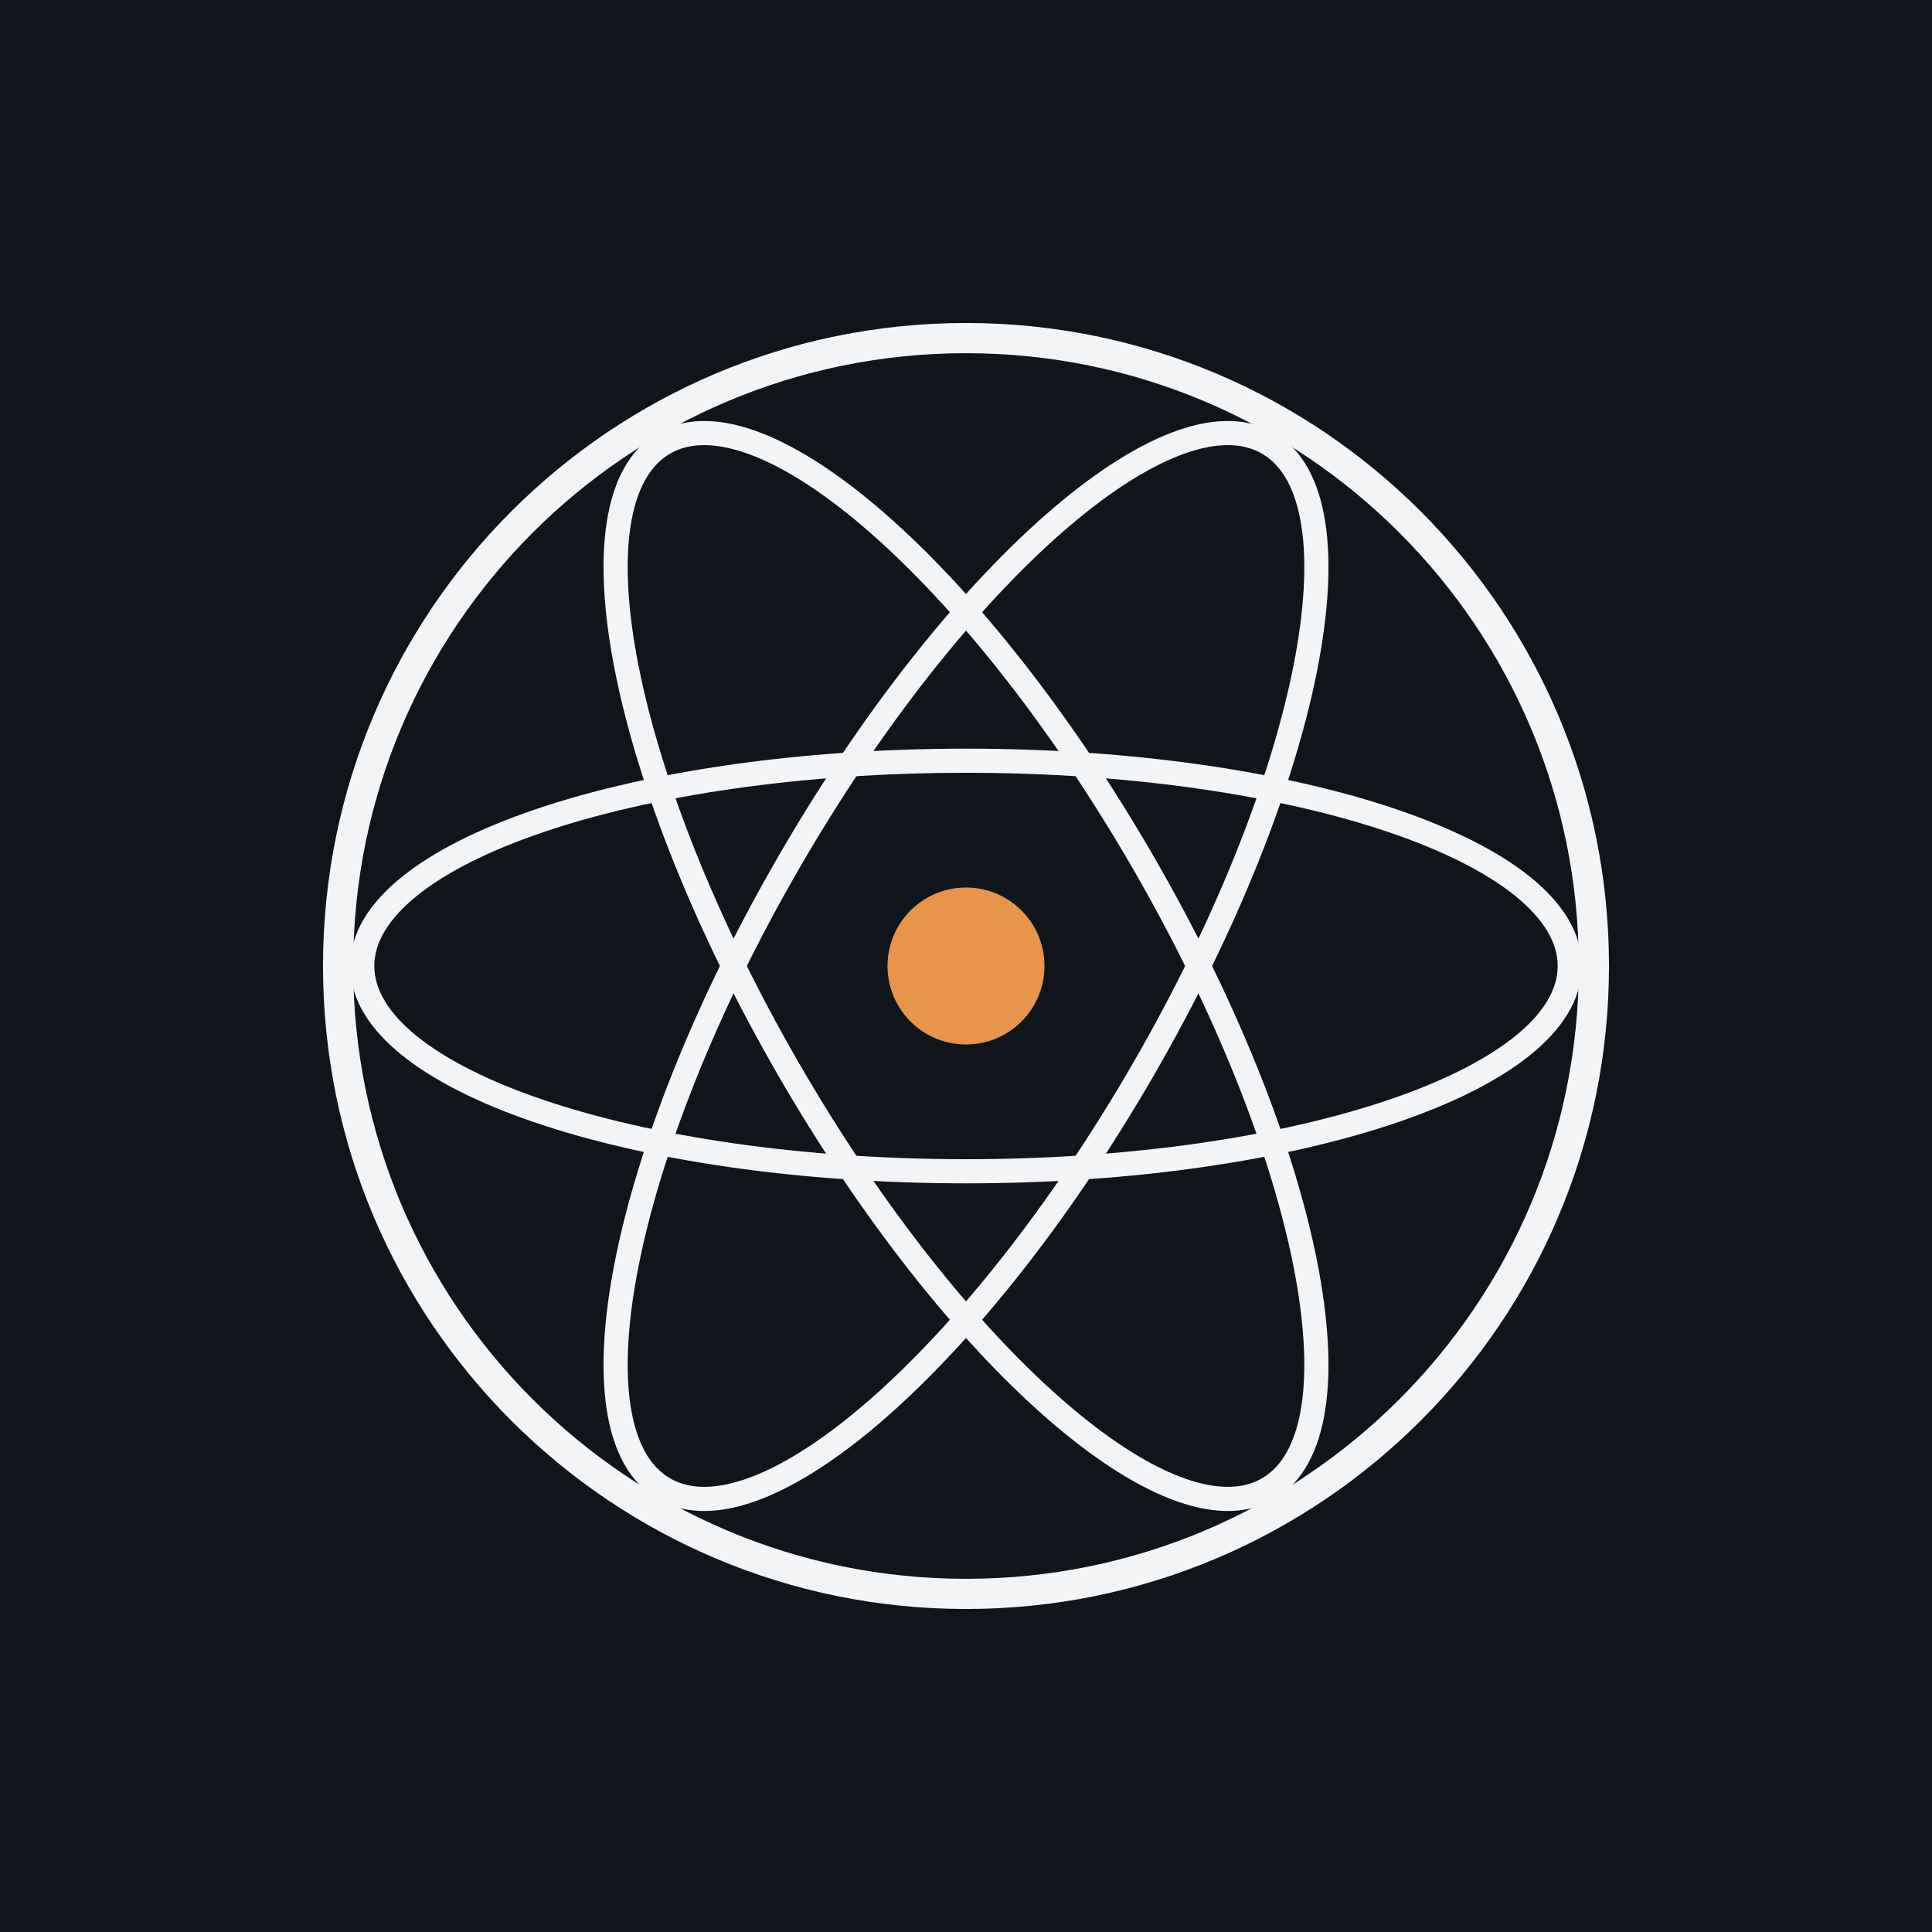
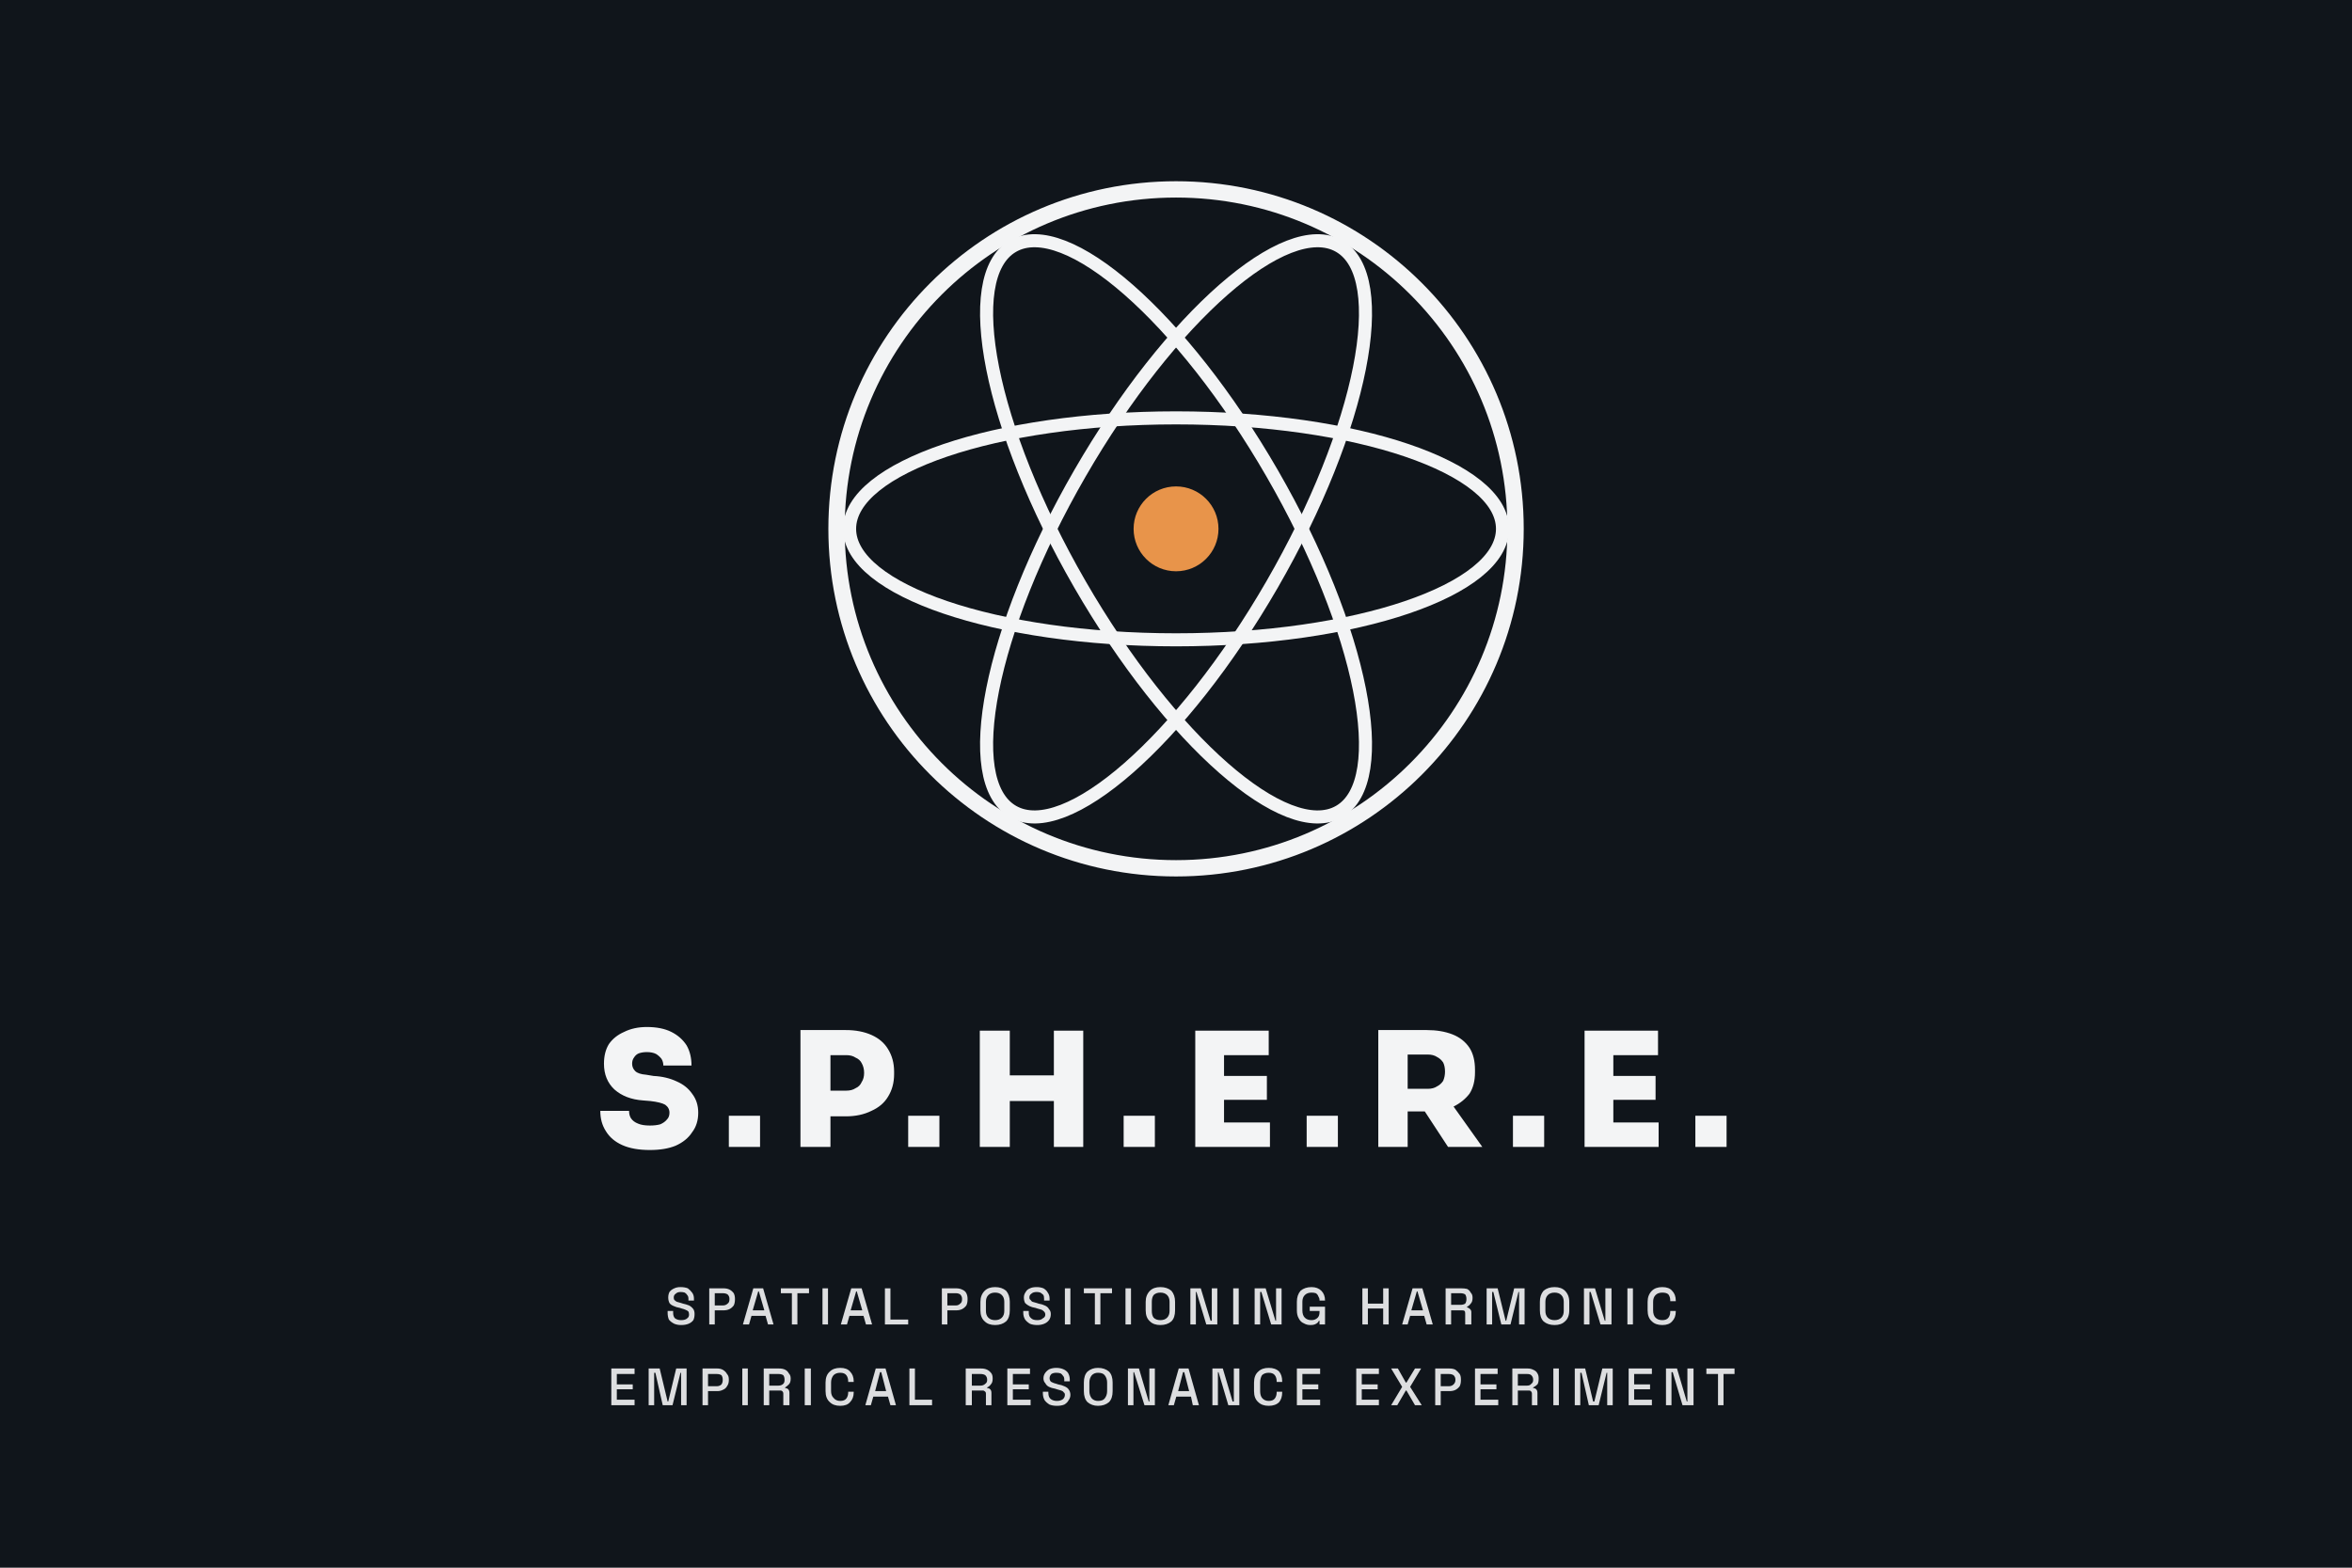
- <svg xmlns="http://www.w3.org/2000/svg" viewBox="-20 -20 160 160" width="320" height="320" role="img">
-   <style>svg{--bg:#10151b;--fg:#f3f4f5;--ac:#e8944a}.bg{fill:#10151b}.ic{fill:none;stroke:#f3f4f5;stroke-width:3;stroke-linecap:round;stroke-linejoin:round;color:#f3f4f5}.a{stroke:#e8944a}.af{fill:#e8944a;stroke:none}.nf{fill:#f3f4f5;stroke:none}.hb{fill:#10151b;stroke:none}</style>
-   <rect class="bg" x="-20" y="-20" width="160" height="160" />
-   <g id="mark" class="ic">
-     <circle cx="60" cy="60" r="52" stroke-width="2.5" />
-     <ellipse cx="60" cy="60" rx="50" ry="17" stroke-width="2" />
-     <ellipse cx="60" cy="60" rx="50" ry="17" stroke-width="2" transform="rotate(60 60 60)" />
-     <ellipse cx="60" cy="60" rx="50" ry="17" stroke-width="2" transform="rotate(-60 60 60)" />
-     <circle class="af" cx="60" cy="60" r="6.5" />
+ <svg xmlns="http://www.w3.org/2000/svg" viewBox="0 0 480 320" width="480" height="320" role="img">
+   <style>svg{--bg:#10151b;--fg:#f3f4f5;--ac:#e8944a}.bg{fill:#10151b}.ic{fill:none;stroke:#f3f4f5;stroke-width:3;stroke-linecap:round;stroke-linejoin:round;color:#f3f4f5}.a{stroke:#e8944a}.af{fill:#e8944a;stroke:none}.nf{fill:#f3f4f5;stroke:none}.hb{fill:#10151b;stroke:none}.wm{fill:#f3f4f5}.tg{fill:#f3f4f5;fill-opacity:.9}.sig{fill:none;stroke:#e8944a;stroke-width:2;stroke-linecap:round}</style>
+   <rect class="bg" width="480" height="320" />
+   <g transform="translate(121.76 28.00) scale(1.2492)">
+     <g id="mark" class="ic" transform="translate(30.66 0) scale(1.06667)">
+       <circle cx="60" cy="60" r="52" stroke-width="2.5" />
+       <ellipse cx="60" cy="60" rx="50" ry="17" stroke-width="2" />
+       <ellipse cx="60" cy="60" rx="50" ry="17" stroke-width="2" transform="rotate(60 60 60)" />
+       <ellipse cx="60" cy="60" rx="50" ry="17" stroke-width="2" transform="rotate(-60 60 60)" />
+       <circle class="af" cx="60" cy="60" r="6.5" />
+     </g>
+     <g id="type">
+       <path class="wm" d="M8.7 165.5Q6 165.5 4.2 164.7Q2.4 163.9 1.5 162.4Q0.6 161 0.6 159.1H5.3Q5.3 159.8 5.6 160.3Q6 160.9 6.8 161.2Q7.5 161.5 8.7 161.5Q9.7 161.5 10.4 161.3Q11.1 161 11.5 160.5Q11.9 160.1 11.9 159.4Q11.9 158.6 11.2 158.1Q10.5 157.7 8.8 157.5L7.6 157.4Q4.7 157.2 2.9 155.6Q1.2 154 1.2 151.4Q1.2 149.5 2 148.2Q2.9 146.9 4.5 146.2Q6.1 145.4 8.2 145.4Q10.6 145.4 12.2 146.2Q13.8 147 14.7 148.4Q15.5 149.8 15.5 151.7H10.9Q10.9 151.1 10.6 150.6Q10.2 150.1 9.7 149.8Q9.1 149.5 8.2 149.5Q7.5 149.5 6.9 149.7Q6.4 149.9 6.1 150.4Q5.8 150.8 5.8 151.4Q5.8 152.1 6.3 152.6Q6.8 153.1 8.1 153.2L9.3 153.4Q11.4 153.5 13.1 154.3Q14.7 155 15.6 156.3Q16.6 157.6 16.6 159.4Q16.6 161.3 15.6 162.6Q14.7 164 12.9 164.8Q11.2 165.5 8.7 165.5ZM21.6 165V159.9H26.7V165ZM33.3 165V145.9H40.7Q43.1 145.9 44.9 146.7Q46.7 147.5 47.6 149Q48.6 150.6 48.6 152.7V153.1Q48.6 155.2 47.6 156.8Q46.7 158.3 44.9 159.1Q43.1 160 40.7 160H38.2V165ZM38.2 150V155.8H40.8Q41.7 155.8 42.3 155.4Q43 155.1 43.3 154.4Q43.7 153.8 43.7 152.9Q43.7 152 43.3 151.3Q43 150.7 42.3 150.4Q41.7 150 40.8 150ZM50.9 165V159.9H56V165ZM74.7 165V157.5H67.5V165H62.6V146H67.5V153.3H74.7V146H79.5V165ZM86.1 165V159.9H91.2V165ZM97.8 165V146H109.8V150H102.5V153.4H109.5V157.3H102.5V161H110V165ZM116 165V159.9H121.1V165ZM127.7 165V145.9H135.6Q138 145.9 139.8 146.6Q141.6 147.3 142.6 148.8Q143.5 150.2 143.5 152.4V152.8Q143.5 154.9 142.6 156.3Q141.6 157.6 140 158.4L144.7 165H139.1L135.3 159.2H132.5V165ZM132.5 149.9V155.5H135.8Q136.7 155.5 137.3 155.1Q137.9 154.8 138.3 154.2Q138.6 153.5 138.6 152.7Q138.6 151.8 138.3 151.2Q137.9 150.6 137.3 150.3Q136.7 149.9 135.8 149.9ZM149.7 165V159.9H154.8V165ZM161.4 165V146H173.4V150H166.1V153.4H173V157.3H166.1V161H173.5V165ZM179.5 165V159.9H184.6V165Z" />
+       <path class="tg" d="M13.8 194.1Q13.2 194.1 12.7 193.9Q12.1 193.6 11.8 193.2Q11.6 192.7 11.6 192.1V191.8H12.5V192.1Q12.5 192.7 12.8 193Q13.2 193.3 13.8 193.3Q14.5 193.3 14.8 193Q15.1 192.8 15.1 192.4Q15.1 192.1 15 191.9Q14.8 191.7 14.5 191.6Q14.3 191.5 13.9 191.4L13.6 191.3Q13 191.2 12.6 191Q12.1 190.8 11.9 190.5Q11.7 190.1 11.7 189.6Q11.7 189.1 11.9 188.7Q12.2 188.3 12.7 188.1Q13.1 187.9 13.7 187.9Q14.4 187.9 14.9 188.1Q15.3 188.4 15.6 188.8Q15.9 189.2 15.9 189.8V190.1H15V189.8Q15 189.4 14.8 189.2Q14.7 189 14.4 188.8Q14.1 188.7 13.7 188.7Q13.2 188.7 12.9 189Q12.6 189.2 12.6 189.6Q12.6 189.9 12.7 190Q12.9 190.2 13.1 190.3Q13.4 190.4 13.8 190.5L14.1 190.6Q14.6 190.7 15.1 190.9Q15.5 191.1 15.8 191.5Q16 191.8 16 192.3Q16 192.9 15.8 193.3Q15.5 193.7 15 193.9Q14.5 194.1 13.8 194.1ZM18.4 194V188.1H20.7Q21.3 188.1 21.7 188.3Q22.1 188.5 22.4 188.9Q22.6 189.3 22.6 189.8V189.9Q22.6 190.5 22.4 190.9Q22.1 191.3 21.7 191.5Q21.3 191.7 20.7 191.7H19.3V194ZM19.3 190.9H20.6Q21.1 190.9 21.4 190.6Q21.7 190.4 21.7 189.9V189.8Q21.7 189.4 21.4 189.1Q21.1 188.9 20.6 188.9H19.3ZM23.9 194 25.6 188.1H27.2L28.9 194H28L27.6 192.6H25.3L24.9 194ZM25.5 191.7H27.4L26.5 188.6H26.4ZM31.9 194V188.9H30.1V188.1H34.7V188.9H32.8V194ZM36.9 194V188.1H37.8V194ZM39.9 194 41.6 188.1H43.3L45 194H44L43.6 192.6H41.3L40.9 194ZM41.5 191.7H43.4L42.5 188.6H42.4ZM47.1 194V188.1H48V193.2H50.9V194ZM56.4 194V188.1H58.7Q59.3 188.1 59.7 188.3Q60.2 188.5 60.4 188.9Q60.6 189.3 60.6 189.8V189.9Q60.6 190.5 60.4 190.9Q60.1 191.3 59.7 191.5Q59.3 191.7 58.7 191.7H57.3V194ZM57.3 190.9H58.7Q59.1 190.9 59.4 190.6Q59.7 190.4 59.7 189.9V189.8Q59.7 189.4 59.4 189.1Q59.1 188.9 58.7 188.9H57.3ZM65.1 194.1Q64 194.1 63.4 193.5Q62.7 192.9 62.7 191.7V190.3Q62.7 189.2 63.4 188.5Q64 187.9 65.1 187.9Q66.2 187.9 66.9 188.5Q67.5 189.2 67.5 190.3V191.7Q67.5 192.9 66.9 193.5Q66.2 194.1 65.1 194.1ZM65.1 193.3Q65.8 193.3 66.2 192.9Q66.6 192.5 66.6 191.8V190.3Q66.6 189.6 66.2 189.2Q65.8 188.8 65.1 188.8Q64.4 188.8 64 189.2Q63.6 189.6 63.6 190.3V191.8Q63.6 192.5 64 192.9Q64.4 193.3 65.1 193.3ZM72 194.1Q71.3 194.1 70.8 193.9Q70.3 193.6 70 193.2Q69.7 192.7 69.7 192.1V191.8H70.6V192.1Q70.6 192.7 71 193Q71.3 193.3 72 193.3Q72.6 193.3 72.9 193Q73.3 192.8 73.3 192.4Q73.3 192.1 73.1 191.9Q72.9 191.7 72.7 191.6Q72.4 191.5 72 191.4L71.7 191.3Q71.1 191.2 70.7 191Q70.3 190.8 70 190.5Q69.8 190.1 69.8 189.6Q69.8 189.1 70.1 188.7Q70.3 188.3 70.8 188.1Q71.2 187.9 71.9 187.9Q72.5 187.9 73 188.1Q73.5 188.4 73.7 188.8Q74 189.2 74 189.8V190.1H73.1V189.8Q73.1 189.4 73 189.2Q72.8 189 72.5 188.8Q72.2 188.7 71.9 188.7Q71.3 188.7 71 189Q70.7 189.2 70.7 189.6Q70.7 189.9 70.9 190Q71 190.2 71.2 190.3Q71.5 190.4 71.9 190.5L72.2 190.6Q72.8 190.7 73.2 190.9Q73.7 191.1 73.9 191.5Q74.2 191.8 74.2 192.3Q74.2 192.9 73.9 193.3Q73.6 193.7 73.1 193.9Q72.6 194.1 72 194.1ZM76.5 194V188.1H77.4V194ZM81.4 194V188.9H79.6V188.1H84.2V188.9H82.3V194ZM86.4 194V188.1H87.3V194ZM92.1 194.1Q91 194.1 90.4 193.5Q89.7 192.9 89.7 191.7V190.3Q89.7 189.2 90.4 188.5Q91 187.9 92.1 187.9Q93.2 187.9 93.9 188.5Q94.5 189.2 94.5 190.3V191.7Q94.5 192.9 93.9 193.5Q93.2 194.1 92.1 194.1ZM92.1 193.3Q92.8 193.3 93.2 192.9Q93.6 192.5 93.6 191.8V190.3Q93.6 189.6 93.2 189.2Q92.8 188.8 92.1 188.8Q91.4 188.8 91 189.2Q90.7 189.6 90.7 190.3V191.8Q90.7 192.5 91 192.9Q91.4 193.3 92.1 193.3ZM97 194V188.1H98.7L100.3 193.4H100.5V188.1H101.4V194H99.6L98 188.7H97.9V194ZM104 194V188.1H104.9V194ZM107.5 194V188.1H109.3L110.9 193.4H111V188.1H111.9V194H110.2L108.6 188.7H108.4V194ZM116.6 194.1Q116 194.1 115.5 193.8Q115 193.6 114.7 193Q114.4 192.5 114.4 191.7V190.3Q114.4 189.2 115 188.5Q115.7 187.9 116.8 187.9Q117.8 187.9 118.4 188.5Q119 189.1 119 190.1V190.1H118.1V190Q118.1 189.7 117.9 189.4Q117.8 189.1 117.5 188.9Q117.2 188.8 116.8 188.8Q116.1 188.8 115.7 189.2Q115.3 189.6 115.3 190.3V191.7Q115.3 192.5 115.7 192.9Q116.1 193.3 116.8 193.3Q117.4 193.3 117.8 192.9Q118.1 192.6 118.1 192V191.8H116.5V191.1H119V194H118.1V193.4H118Q117.9 193.6 117.8 193.7Q117.6 193.9 117.3 194Q117.1 194.1 116.6 194.1ZM125.1 194V188.1H126V190.6H128.5V188.1H129.4V194H128.5V191.4H126V194ZM131.6 194 133.3 188.1H134.9L136.6 194H135.6L135.2 192.6H132.9L132.5 194ZM133.1 191.7H135L134.1 188.6H134ZM138.7 194V188.1H141.2Q141.8 188.1 142.2 188.2Q142.6 188.4 142.8 188.8Q143.1 189.1 143.1 189.6V189.7Q143.1 190.3 142.8 190.6Q142.5 191 142.2 191.1V191.2Q142.5 191.3 142.7 191.5Q142.9 191.7 142.9 192V194H141.9V192.2Q141.9 191.9 141.8 191.8Q141.7 191.7 141.4 191.7H139.6V194ZM139.6 190.8H141.1Q141.6 190.8 141.9 190.6Q142.1 190.3 142.1 189.9V189.8Q142.1 189.4 141.9 189.1Q141.6 188.9 141.1 188.9H139.6ZM145.4 194V188.1H147.2L148.5 193.4H148.6L149.9 188.1H151.6V194H150.7V188.7H150.6L149.3 194H147.8L146.5 188.7H146.3V194ZM156.5 194.1Q155.4 194.1 154.7 193.5Q154.1 192.9 154.1 191.7V190.3Q154.1 189.2 154.7 188.5Q155.4 187.9 156.5 187.9Q157.6 187.9 158.2 188.5Q158.9 189.2 158.9 190.3V191.7Q158.9 192.9 158.2 193.5Q157.6 194.1 156.5 194.1ZM156.5 193.3Q157.2 193.3 157.6 192.9Q158 192.5 158 191.8V190.3Q158 189.6 157.6 189.2Q157.2 188.8 156.5 188.8Q155.8 188.8 155.4 189.2Q155 189.6 155 190.3V191.8Q155 192.5 155.4 192.9Q155.8 193.3 156.5 193.3ZM161.3 194V188.1H163.1L164.7 193.4H164.8V188.1H165.8V194H164L162.4 188.7H162.2V194ZM168.4 194V188.1H169.3V194ZM174.1 194.1Q173 194.1 172.4 193.5Q171.7 192.9 171.7 191.7V190.3Q171.7 189.2 172.4 188.5Q173 187.9 174.1 187.9Q175.2 187.9 175.7 188.5Q176.3 189.1 176.3 190.1V190.2H175.4V190.1Q175.4 189.5 175.1 189.1Q174.8 188.8 174.1 188.8Q173.4 188.8 173 189.2Q172.6 189.6 172.6 190.3V191.7Q172.6 192.5 173 192.9Q173.4 193.3 174.1 193.3Q174.8 193.3 175.1 192.9Q175.4 192.5 175.4 191.9V191.8H176.3V191.9Q176.3 192.9 175.7 193.5Q175.2 194.1 174.1 194.1ZM2.4 207.2V201.2H6.2V202.1H3.3V203.8H5.9V204.6H3.3V206.3H6.2V207.2ZM8.5 207.2V201.2H10.3L11.6 206.6H11.7L13 201.2H14.7V207.2H13.8V201.9H13.7L12.4 207.2H10.8L9.6 201.9H9.4V207.2ZM17.3 207.2V201.2H19.7Q20.2 201.2 20.6 201.4Q21.1 201.7 21.3 202.1Q21.6 202.4 21.6 203V203.1Q21.6 203.7 21.3 204.1Q21.1 204.5 20.6 204.7Q20.2 204.9 19.7 204.9H18.2V207.2ZM18.2 204.1H19.6Q20.1 204.1 20.4 203.8Q20.6 203.5 20.6 203.1V203Q20.6 202.6 20.4 202.3Q20.1 202.1 19.6 202.1H18.2ZM23.8 207.2V201.2H24.7V207.2ZM27.3 207.2V201.2H29.8Q30.4 201.2 30.8 201.4Q31.2 201.6 31.4 202Q31.7 202.3 31.7 202.8V202.9Q31.7 203.5 31.4 203.8Q31.1 204.1 30.8 204.3V204.4Q31.1 204.4 31.3 204.6Q31.5 204.8 31.5 205.2V207.2H30.5V205.3Q30.5 205.1 30.4 205Q30.3 204.8 30 204.8H28.2V207.2ZM28.2 204H29.7Q30.2 204 30.5 203.7Q30.7 203.5 30.7 203.1V203Q30.7 202.6 30.5 202.3Q30.2 202.1 29.7 202.1H28.2ZM34 207.2V201.2H35V207.2ZM39.8 207.3Q38.7 207.3 38.1 206.7Q37.4 206.1 37.4 204.9V203.5Q37.4 202.3 38.1 201.7Q38.7 201.1 39.8 201.1Q40.9 201.1 41.4 201.7Q42 202.3 42 203.3V203.4H41.1V203.3Q41.1 202.7 40.8 202.3Q40.5 201.9 39.8 201.9Q39.1 201.9 38.7 202.3Q38.3 202.8 38.3 203.5V204.9Q38.3 205.6 38.7 206Q39.1 206.5 39.8 206.5Q40.5 206.5 40.8 206.1Q41.1 205.7 41.1 205.1V205H42V205.1Q42 206.1 41.4 206.7Q40.9 207.3 39.8 207.3ZM43.9 207.2 45.6 201.2H47.2L48.9 207.2H48L47.6 205.8H45.2L44.8 207.2ZM45.5 204.9H47.3L46.5 201.8H46.3ZM51.1 207.2V201.2H52V206.3H54.8V207.2ZM60.3 207.2V201.2H62.8Q63.4 201.2 63.8 201.4Q64.2 201.6 64.5 202Q64.7 202.3 64.7 202.8V202.9Q64.7 203.5 64.4 203.8Q64.2 204.1 63.8 204.3V204.4Q64.1 204.4 64.3 204.6Q64.5 204.8 64.5 205.2V207.2H63.6V205.3Q63.6 205.1 63.5 205Q63.3 204.8 63.1 204.8H61.3V207.2ZM61.3 204H62.7Q63.2 204 63.5 203.7Q63.8 203.5 63.8 203.1V203Q63.8 202.6 63.5 202.3Q63.2 202.1 62.7 202.1H61.3ZM67.1 207.2V201.2H70.8V202.1H68V203.8H70.6V204.6H68V206.3H70.9V207.2ZM75.2 207.3Q74.5 207.3 74 207.1Q73.5 206.8 73.2 206.4Q72.9 205.9 72.9 205.2V205H73.8V205.2Q73.8 205.9 74.2 206.2Q74.6 206.5 75.2 206.5Q75.8 206.5 76.2 206.2Q76.5 205.9 76.5 205.5Q76.5 205.2 76.3 205.1Q76.2 204.9 75.9 204.8Q75.6 204.7 75.2 204.6L74.9 204.5Q74.3 204.4 73.9 204.2Q73.5 204 73.3 203.6Q73 203.3 73 202.8Q73 202.3 73.3 201.9Q73.6 201.5 74 201.3Q74.5 201.1 75.1 201.1Q75.7 201.1 76.2 201.3Q76.7 201.5 77 201.9Q77.3 202.4 77.3 203V203.3H76.4V203Q76.4 202.6 76.2 202.4Q76 202.1 75.8 202Q75.5 201.9 75.1 201.9Q74.6 201.9 74.3 202.1Q74 202.4 74 202.8Q74 203 74.1 203.2Q74.2 203.4 74.5 203.5Q74.7 203.6 75.1 203.7L75.4 203.8Q76 203.9 76.4 204.1Q76.9 204.3 77.1 204.6Q77.4 205 77.4 205.5Q77.4 206 77.1 206.4Q76.9 206.8 76.4 207.1Q75.9 207.3 75.2 207.3ZM81.9 207.3Q80.9 207.3 80.2 206.7Q79.6 206.1 79.6 204.9V203.5Q79.6 202.3 80.2 201.7Q80.9 201.1 81.9 201.1Q83 201.1 83.7 201.7Q84.3 202.3 84.3 203.5V204.9Q84.3 206.1 83.7 206.7Q83 207.3 81.9 207.3ZM81.9 206.5Q82.7 206.5 83 206.1Q83.4 205.6 83.4 204.9V203.5Q83.4 202.8 83 202.3Q82.7 201.9 81.9 201.9Q81.3 201.9 80.9 202.3Q80.5 202.8 80.5 203.5V204.9Q80.5 205.6 80.9 206.1Q81.3 206.5 81.9 206.5ZM86.8 207.2V201.2H88.6L90.2 206.6H90.3V201.2H91.2V207.2H89.5L87.8 201.8H87.7V207.2ZM93.4 207.2 95.1 201.2H96.7L98.4 207.2H97.4L97.1 205.8H94.7L94.3 207.2ZM95 204.9H96.8L96 201.8H95.8ZM100.6 207.2V201.2H102.3L103.9 206.6H104.1V201.2H105V207.2H103.2L101.6 201.8H101.5V207.2ZM109.8 207.3Q108.7 207.3 108.1 206.7Q107.4 206.1 107.4 204.9V203.5Q107.4 202.3 108.1 201.7Q108.7 201.1 109.8 201.1Q110.9 201.1 111.5 201.7Q112 202.3 112 203.3V203.4H111.1V203.3Q111.1 202.7 110.8 202.3Q110.5 201.9 109.8 201.9Q109.1 201.9 108.7 202.3Q108.4 202.8 108.4 203.5V204.9Q108.4 205.6 108.7 206Q109.1 206.5 109.8 206.5Q110.5 206.5 110.8 206.1Q111.1 205.7 111.1 205.1V205H112V205.1Q112 206.1 111.5 206.7Q110.9 207.3 109.8 207.3ZM114.4 207.2V201.2H118.2V202.1H115.3V203.8H117.9V204.6H115.3V206.3H118.2V207.2ZM124.1 207.2V201.2H127.8V202.1H125V203.8H127.6V204.6H125V206.3H127.8V207.2ZM129.8 207.2 131.6 204.2 129.8 201.2H130.9L132.2 203.5H132.3L133.7 201.2H134.7L132.9 204.2L134.8 207.2H133.7L132.3 204.8H132.2L130.8 207.2ZM137 207.2V201.2H139.3Q139.9 201.2 140.3 201.4Q140.7 201.7 141 202.1Q141.2 202.4 141.2 203V203.1Q141.2 203.7 141 204.1Q140.7 204.5 140.3 204.7Q139.9 204.9 139.3 204.9H137.9V207.2ZM137.9 204.1H139.2Q139.7 204.1 140 203.8Q140.3 203.5 140.3 203.1V203Q140.3 202.6 140 202.3Q139.7 202.1 139.2 202.1H137.9ZM143.5 207.2V201.2H147.2V202.1H144.4V203.8H147V204.6H144.4V206.3H147.3V207.2ZM149.6 207.2V201.2H152.1Q152.6 201.2 153 201.4Q153.5 201.6 153.7 202Q153.9 202.3 153.9 202.8V202.9Q153.9 203.5 153.7 203.8Q153.4 204.1 153 204.3V204.4Q153.3 204.4 153.5 204.6Q153.7 204.8 153.7 205.2V207.2H152.8V205.3Q152.8 205.1 152.7 205Q152.6 204.8 152.3 204.8H150.5V207.2ZM150.5 204H152Q152.5 204 152.7 203.7Q153 203.5 153 203.1V203Q153 202.6 152.7 202.3Q152.5 202.1 152 202.1H150.5ZM156.3 207.2V201.2H157.2V207.2ZM159.8 207.2V201.2H161.5L162.8 206.6H163L164.3 201.2H166V207.2H165.1V201.9H165L163.7 207.2H162.1L160.9 201.9H160.7V207.2ZM168.6 207.2V201.2H172.4V202.1H169.5V203.8H172.1V204.6H169.5V206.3H172.4V207.2ZM174.7 207.2V201.2H176.5L178.1 206.6H178.2V201.2H179.2V207.2H177.4L175.8 201.8H175.6V207.2ZM183.2 207.2V202.1H181.3V201.2H185.9V202.1H184.1V207.2Z" />
+     </g>
  </g>
</svg>
